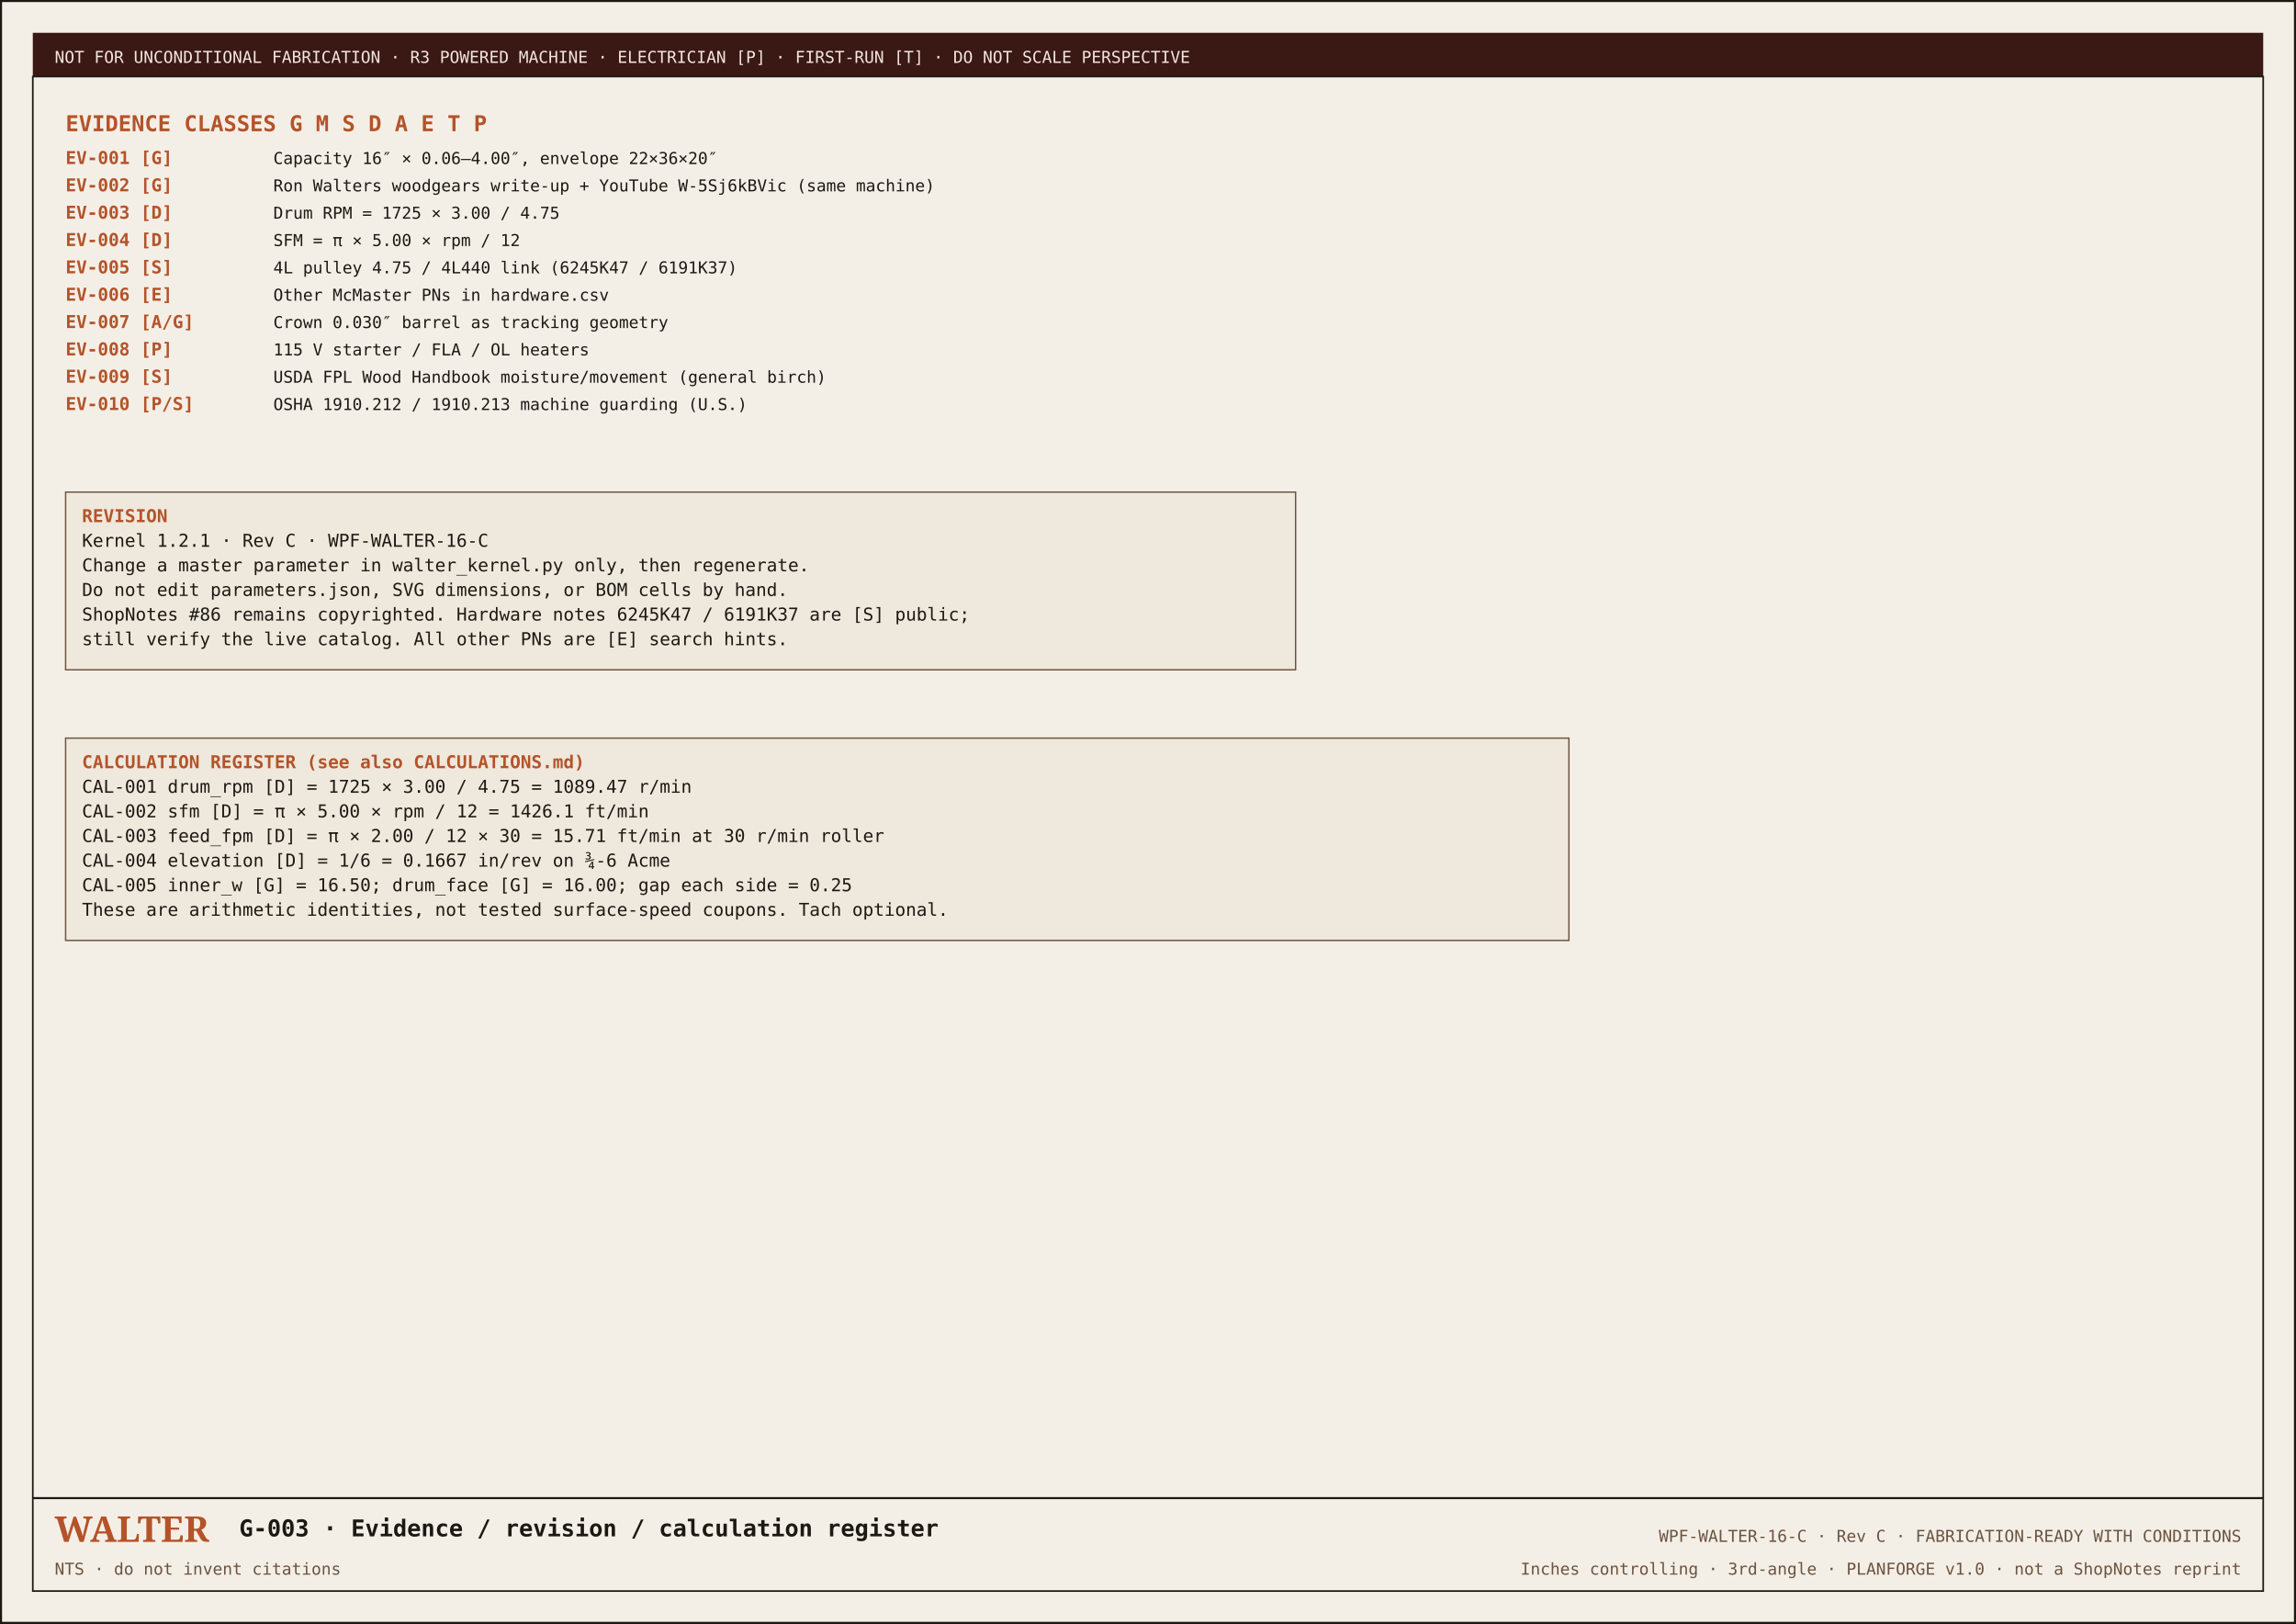
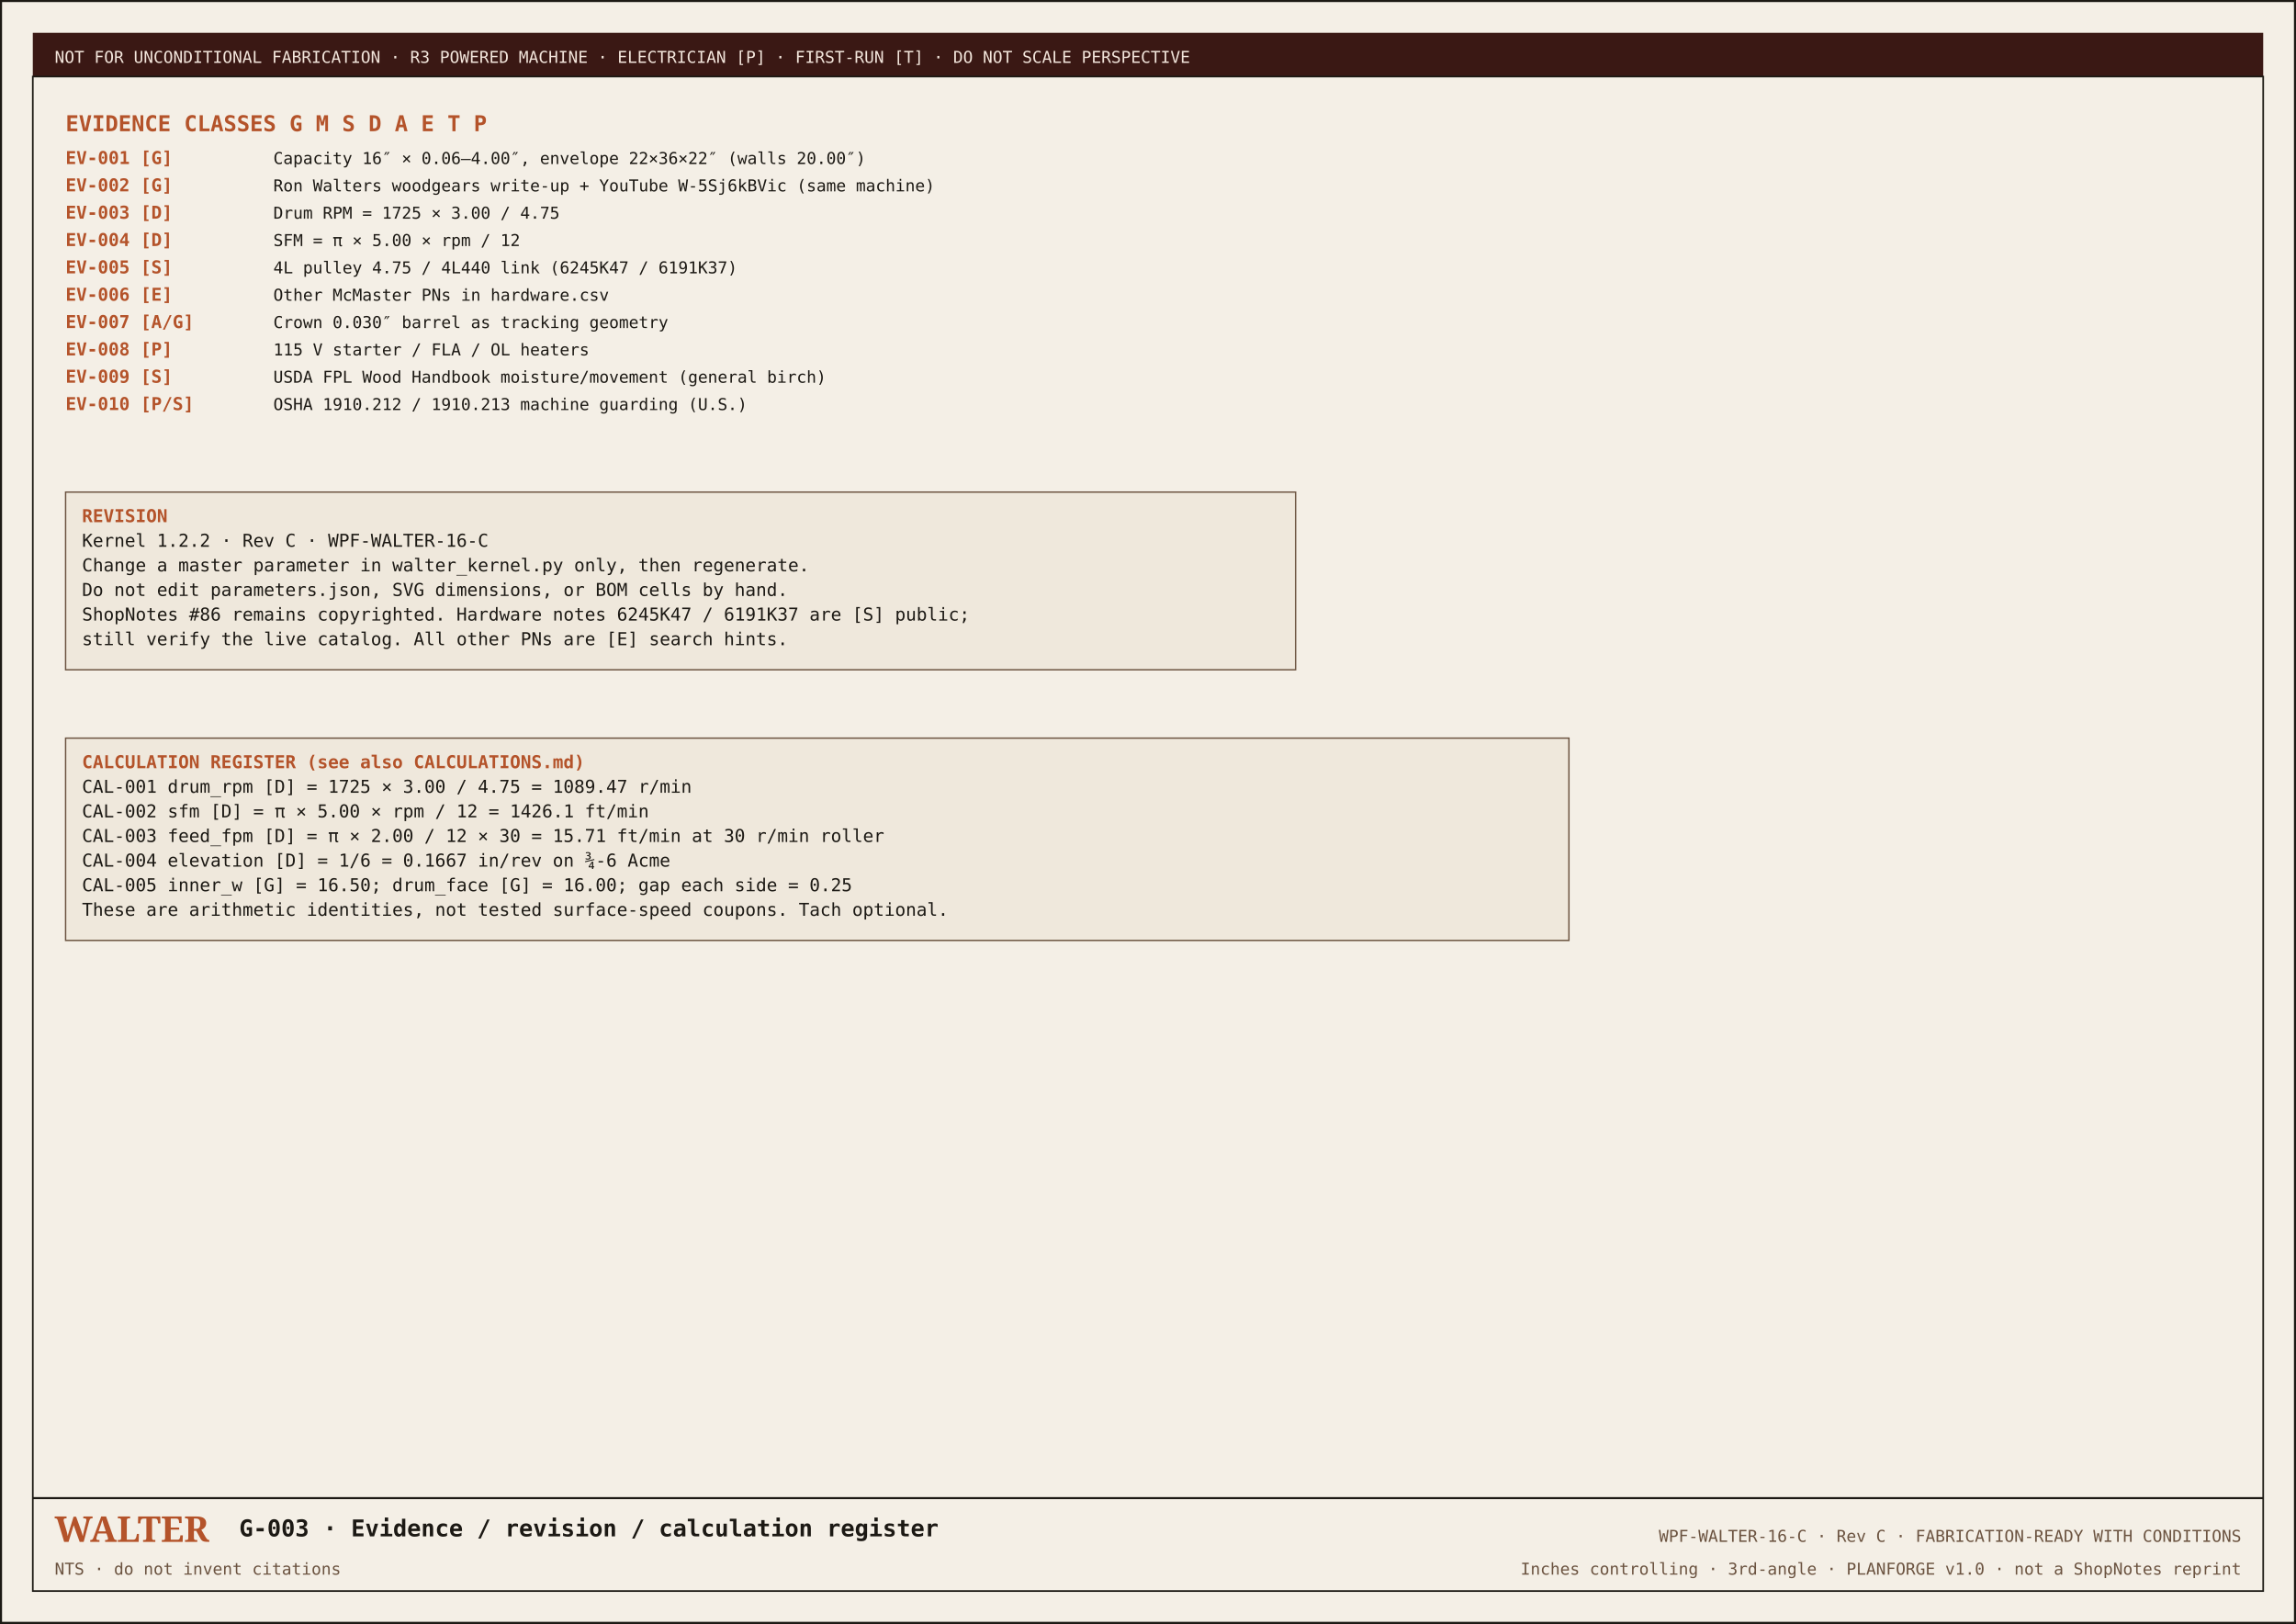
<svg xmlns="http://www.w3.org/2000/svg" width="1680" height="1188" viewBox="0 0 1680 1188">
  <rect x="0.0" y="0.0" width="1680.0" height="1188.0" fill="#f4efe6" stroke="#1c1914" stroke-width="3" />
  <rect x="24.0" y="24.0" width="1632.0" height="32.0" fill="#3a1814" stroke="none" stroke-width="2" />
  <text x="40.0" y="46.0" font-family="IBM Plex Mono, Menlo, monospace" font-size="12" fill="#f3e6dc" text-anchor="start">NOT FOR UNCONDITIONAL FABRICATION  ·  R3 POWERED MACHINE  ·  ELECTRICIAN [P]  ·  FIRST-RUN [T]  ·  DO NOT SCALE PERSPECTIVE</text>
  <rect x="24.0" y="56.0" width="1632.0" height="1108.0" fill="none" stroke="#1c1914" stroke-width="1.2" />
  <line x1="24.0" y1="1096.0" x2="1656.0" y2="1096.0" stroke="#1c1914" stroke-width="1.5" />
  <text x="40.0" y="1128.0" font-family="Georgia, serif" font-size="26" fill="#b4532a" text-anchor="start" font-weight="600">WALTER</text>
  <text x="175.0" y="1124.0" font-family="IBM Plex Mono, Menlo, monospace" font-size="17" fill="#1c1914" text-anchor="start" font-weight="600">G-003  ·  Evidence / revision / calculation register</text>
  <text x="40.0" y="1152.0" font-family="IBM Plex Mono, Menlo, monospace" font-size="12" fill="#6b5340" text-anchor="start">NTS  ·  do not invent citations</text>
  <text x="1640.0" y="1128.0" font-family="IBM Plex Mono, Menlo, monospace" font-size="12" fill="#6b5340" text-anchor="end">WPF-WALTER-16-C  ·  Rev C  ·  FABRICATION-READY WITH CONDITIONS</text>
  <text x="1640.0" y="1152.0" font-family="IBM Plex Mono, Menlo, monospace" font-size="12" fill="#6b5340" text-anchor="end">Inches controlling  ·  3rd-angle  ·  PLANFORGE v1.0  ·  not a ShopNotes reprint</text>
  <text x="48.0" y="96.0" font-family="IBM Plex Mono, Menlo, monospace" font-size="16" fill="#b4532a" text-anchor="start" font-weight="600">EVIDENCE CLASSES  G M S D A E T P</text>
  <text x="48.0" y="120.0" font-family="IBM Plex Mono, Menlo, monospace" font-size="13" fill="#b4532a" text-anchor="start" font-weight="600">EV-001  [G]</text>
-   <text x="200.0" y="120.0" font-family="IBM Plex Mono, Menlo, monospace" font-size="12" fill="#1c1914" text-anchor="start">Capacity 16″ × 0.06–4.00″, envelope 22×36×20″</text>
+   <text x="200.0" y="120.0" font-family="IBM Plex Mono, Menlo, monospace" font-size="12" fill="#1c1914" text-anchor="start">Capacity 16″ × 0.06–4.00″, envelope 22×36×22″ (walls 20.00″)</text>
  <text x="48.0" y="140.0" font-family="IBM Plex Mono, Menlo, monospace" font-size="13" fill="#b4532a" text-anchor="start" font-weight="600">EV-002  [G]</text>
  <text x="200.0" y="140.0" font-family="IBM Plex Mono, Menlo, monospace" font-size="12" fill="#1c1914" text-anchor="start">Ron Walters woodgears write-up + YouTube W-5Sj6kBVic (same machine)</text>
  <text x="48.0" y="160.0" font-family="IBM Plex Mono, Menlo, monospace" font-size="13" fill="#b4532a" text-anchor="start" font-weight="600">EV-003  [D]</text>
  <text x="200.0" y="160.0" font-family="IBM Plex Mono, Menlo, monospace" font-size="12" fill="#1c1914" text-anchor="start">Drum RPM = 1725 × 3.00 / 4.75</text>
  <text x="48.0" y="180.0" font-family="IBM Plex Mono, Menlo, monospace" font-size="13" fill="#b4532a" text-anchor="start" font-weight="600">EV-004  [D]</text>
  <text x="200.0" y="180.0" font-family="IBM Plex Mono, Menlo, monospace" font-size="12" fill="#1c1914" text-anchor="start">SFM = π × 5.00 × rpm / 12</text>
  <text x="48.0" y="200.0" font-family="IBM Plex Mono, Menlo, monospace" font-size="13" fill="#b4532a" text-anchor="start" font-weight="600">EV-005  [S]</text>
  <text x="200.0" y="200.0" font-family="IBM Plex Mono, Menlo, monospace" font-size="12" fill="#1c1914" text-anchor="start">4L pulley 4.75 / 4L440 link (6245K47 / 6191K37)</text>
  <text x="48.0" y="220.0" font-family="IBM Plex Mono, Menlo, monospace" font-size="13" fill="#b4532a" text-anchor="start" font-weight="600">EV-006  [E]</text>
  <text x="200.0" y="220.0" font-family="IBM Plex Mono, Menlo, monospace" font-size="12" fill="#1c1914" text-anchor="start">Other McMaster PNs in hardware.csv</text>
  <text x="48.0" y="240.0" font-family="IBM Plex Mono, Menlo, monospace" font-size="13" fill="#b4532a" text-anchor="start" font-weight="600">EV-007  [A/G]</text>
  <text x="200.0" y="240.0" font-family="IBM Plex Mono, Menlo, monospace" font-size="12" fill="#1c1914" text-anchor="start">Crown 0.030″ barrel as tracking geometry</text>
  <text x="48.0" y="260.0" font-family="IBM Plex Mono, Menlo, monospace" font-size="13" fill="#b4532a" text-anchor="start" font-weight="600">EV-008  [P]</text>
  <text x="200.0" y="260.0" font-family="IBM Plex Mono, Menlo, monospace" font-size="12" fill="#1c1914" text-anchor="start">115 V starter / FLA / OL heaters</text>
  <text x="48.0" y="280.0" font-family="IBM Plex Mono, Menlo, monospace" font-size="13" fill="#b4532a" text-anchor="start" font-weight="600">EV-009  [S]</text>
  <text x="200.0" y="280.0" font-family="IBM Plex Mono, Menlo, monospace" font-size="12" fill="#1c1914" text-anchor="start">USDA FPL Wood Handbook moisture/movement (general birch)</text>
  <text x="48.0" y="300.0" font-family="IBM Plex Mono, Menlo, monospace" font-size="13" fill="#b4532a" text-anchor="start" font-weight="600">EV-010  [P/S]</text>
  <text x="200.0" y="300.0" font-family="IBM Plex Mono, Menlo, monospace" font-size="12" fill="#1c1914" text-anchor="start">OSHA 1910.212 / 1910.213 machine guarding (U.S.)</text>
  <rect x="48.0" y="360.0" width="900.0" height="130.0" fill="#efe8dc" stroke="#6b5340" stroke-width="1" />
  <text x="60.0" y="382.0" font-family="IBM Plex Mono, Menlo, monospace" font-size="13" fill="#b4532a" text-anchor="start" font-weight="600">REVISION</text>
-   <text x="60.0" y="400.0" font-family="IBM Plex Mono, Menlo, monospace" font-size="13" fill="#1c1914" text-anchor="start">Kernel 1.2.1  ·  Rev C  ·  WPF-WALTER-16-C</text>
+   <text x="60.0" y="400.0" font-family="IBM Plex Mono, Menlo, monospace" font-size="13" fill="#1c1914" text-anchor="start">Kernel 1.2.2  ·  Rev C  ·  WPF-WALTER-16-C</text>
  <text x="60.0" y="418.0" font-family="IBM Plex Mono, Menlo, monospace" font-size="13" fill="#1c1914" text-anchor="start">Change a master parameter in walter_kernel.py only, then regenerate.</text>
  <text x="60.0" y="436.0" font-family="IBM Plex Mono, Menlo, monospace" font-size="13" fill="#1c1914" text-anchor="start">Do not edit parameters.json, SVG dimensions, or BOM cells by hand.</text>
  <text x="60.0" y="454.0" font-family="IBM Plex Mono, Menlo, monospace" font-size="13" fill="#1c1914" text-anchor="start">ShopNotes #86 remains copyrighted. Hardware notes 6245K47 / 6191K37 are [S] public;</text>
  <text x="60.0" y="472.0" font-family="IBM Plex Mono, Menlo, monospace" font-size="13" fill="#1c1914" text-anchor="start">still verify the live catalog. All other PNs are [E] search hints.</text>
  <rect x="48.0" y="540.0" width="1100.0" height="148.0" fill="#efe8dc" stroke="#6b5340" stroke-width="1" />
  <text x="60.0" y="562.0" font-family="IBM Plex Mono, Menlo, monospace" font-size="13" fill="#b4532a" text-anchor="start" font-weight="600">CALCULATION REGISTER (see also CALCULATIONS.md)</text>
  <text x="60.0" y="580.0" font-family="IBM Plex Mono, Menlo, monospace" font-size="13" fill="#1c1914" text-anchor="start">CAL-001 drum_rpm [D] = 1725 × 3.00 / 4.75 = 1089.47 r/min</text>
  <text x="60.0" y="598.0" font-family="IBM Plex Mono, Menlo, monospace" font-size="13" fill="#1c1914" text-anchor="start">CAL-002 sfm [D] = π × 5.00 × rpm / 12 = 1426.1 ft/min</text>
  <text x="60.0" y="616.0" font-family="IBM Plex Mono, Menlo, monospace" font-size="13" fill="#1c1914" text-anchor="start">CAL-003 feed_fpm [D] = π × 2.00 / 12 × 30 = 15.71 ft/min at 30 r/min roller</text>
  <text x="60.0" y="634.0" font-family="IBM Plex Mono, Menlo, monospace" font-size="13" fill="#1c1914" text-anchor="start">CAL-004 elevation [D] = 1/6 = 0.1667 in/rev on ¾-6 Acme</text>
  <text x="60.0" y="652.0" font-family="IBM Plex Mono, Menlo, monospace" font-size="13" fill="#1c1914" text-anchor="start">CAL-005 inner_w [G] = 16.50; drum_face [G] = 16.00; gap each side = 0.25</text>
  <text x="60.0" y="670.0" font-family="IBM Plex Mono, Menlo, monospace" font-size="13" fill="#1c1914" text-anchor="start">These are arithmetic identities, not tested surface-speed coupons. Tach optional.</text>
</svg>
